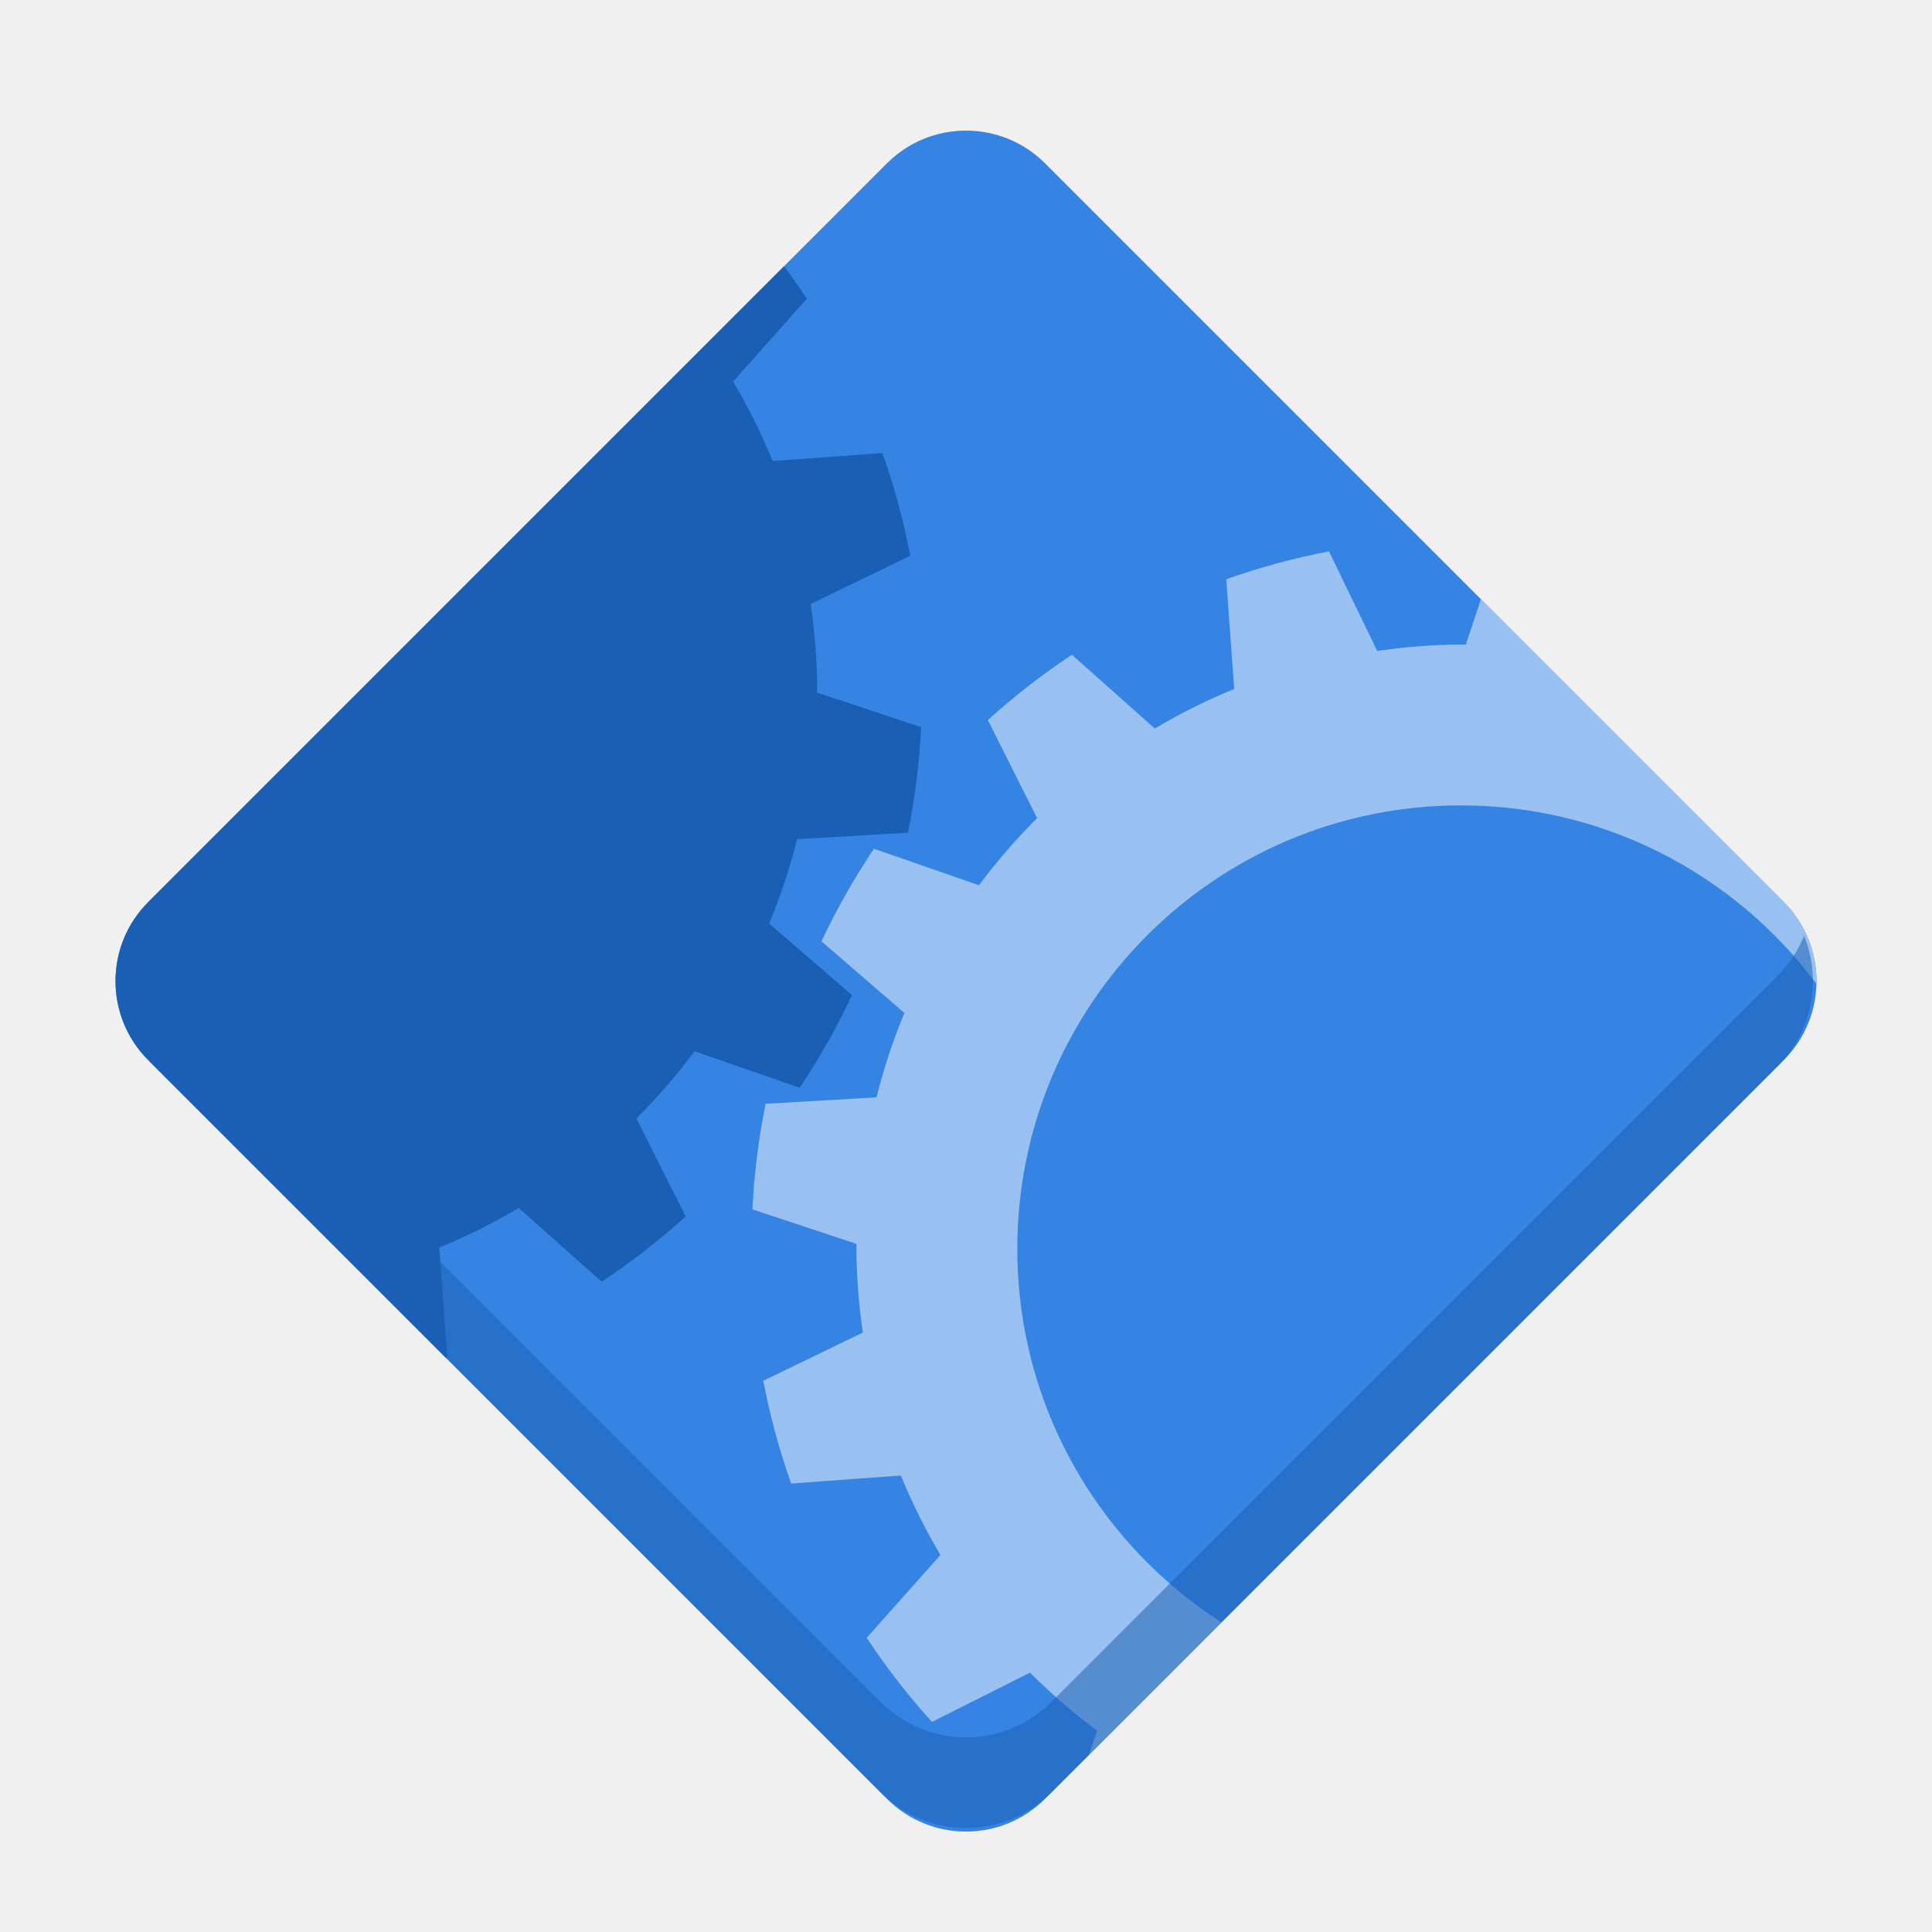
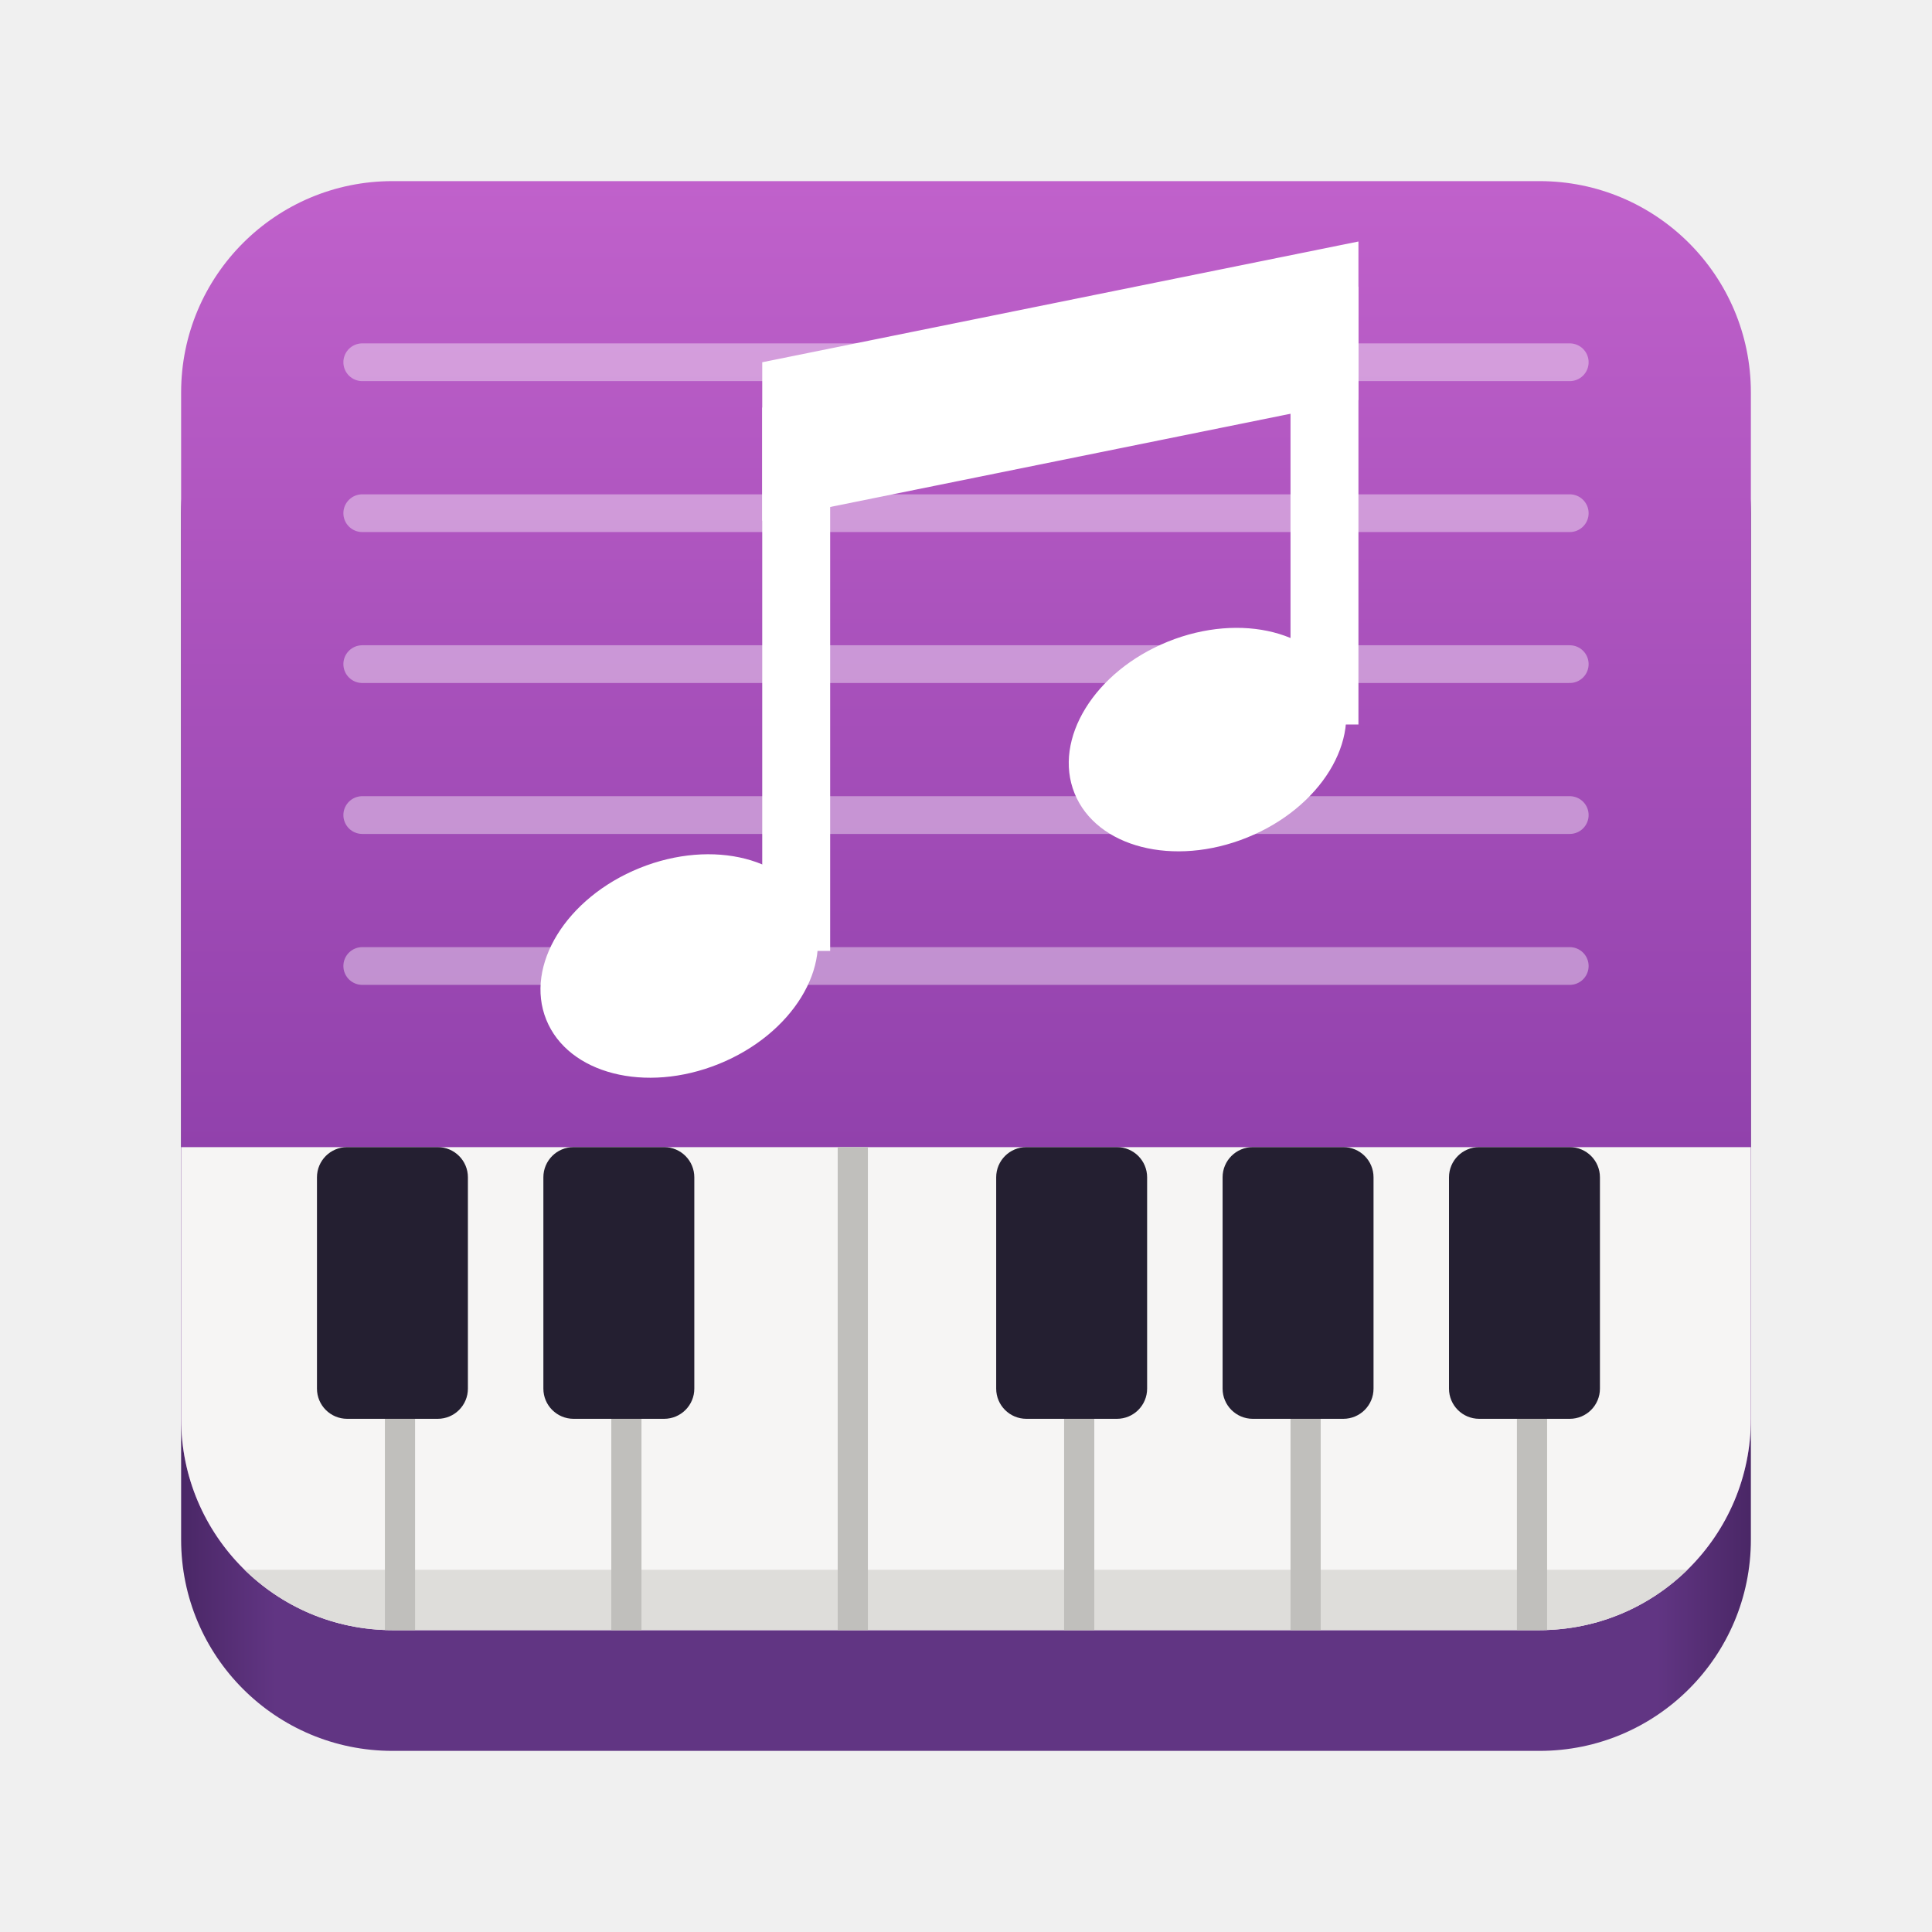
- <svg xmlns="http://www.w3.org/2000/svg" width="33.75mm" height="33.75mm" viewBox="0 0 33.75 33.75" version="1.1" id="svg974">
-   <defs id="defs968">
-     <clipPath clipPathUnits="userSpaceOnUse" id="clipPath18689">
-       <rect clip-path="none" transform="rotate(45)" ry="32" rx="32" y="123.999" x="486.037" height="362.943" width="362.943" id="rect18691" style="display:inline;opacity:1;vector-effect:none;fill:#4a86cf;fill-opacity:1;stroke:none;stroke-width:26.067;stroke-linecap:butt;stroke-linejoin:miter;stroke-miterlimit:4;stroke-dasharray:none;stroke-dashoffset:0;stroke-opacity:1;marker:none;marker-start:none;marker-mid:none;marker-end:none;paint-order:normal;enable-background:new" />
-     </clipPath>
-     <clipPath clipPathUnits="userSpaceOnUse" id="clipPath18689-3">
-       <rect clip-path="none" transform="rotate(45)" ry="32" rx="32" y="123.999" x="486.037" height="362.943" width="362.943" id="rect18691-6" style="display:inline;opacity:1;vector-effect:none;fill:#4a86cf;fill-opacity:1;stroke:none;stroke-width:26.067;stroke-linecap:butt;stroke-linejoin:miter;stroke-miterlimit:4;stroke-dasharray:none;stroke-dashoffset:0;stroke-opacity:1;marker:none;marker-start:none;marker-mid:none;marker-end:none;paint-order:normal;enable-background:new" />
+ <svg xmlns="http://www.w3.org/2000/svg" width="128" height="128" viewBox="0 0 128 128">
+   <defs>
+     <linearGradient id="face" x1="0" y1="12" x2="0" y2="76" gradientUnits="userSpaceOnUse">
+       <stop offset="0" stop-color="#c061cb" />
+       <stop offset="1" stop-color="#9141ac" />
+     </linearGradient>
+     <linearGradient id="side" x1="12" x2="116" gradientUnits="userSpaceOnUse">
+       <stop offset="0" stop-color="#4a2766" />
+       <stop offset="0.06" stop-color="#613583" />
+       <stop offset="0.94" stop-color="#613583" />
+       <stop offset="1" stop-color="#4a2766" />
+     </linearGradient>
+     <clipPath id="body">
+       <rect x="12" y="12" width="104" height="96" rx="14" />
    </clipPath>
  </defs>
-   <g id="layer1" transform="translate(-61.81982,-103.944)">
-     <g transform="matrix(0.2636723,0,0,0.2636723,61.81982,-529.397)" style="display:inline;stroke-width:0.25;enable-background:new" id="g1836">
-       <g transform="matrix(0.25,0,0,0.25,0,2295)" id="g18818" style="stroke-width:0.25">
-         <g style="stroke-width:0.27" transform="matrix(0.9260519,0,0,0.9260519,18.93073,50.87633)" id="g18590">
-           <g style="stroke-width:0.27" id="g18681" clip-path="url(#clipPath18689-3)">
-             <rect style="opacity:1;vector-effect:none;fill:#3584e4;fill-opacity:1;stroke:none;stroke-width:8.221;stroke-linecap:butt;stroke-linejoin:miter;stroke-miterlimit:4;stroke-dasharray:none;stroke-dashoffset:0;stroke-opacity:1;marker:none;marker-start:none;marker-mid:none;marker-end:none;paint-order:normal" id="rect18571" width="424" height="424" x="458.337" y="90.642" rx="10.092" ry="10.092" transform="matrix(0.6052817,0.6052817,-0.6052817,0.6052817,33.44063,99.07363)" clip-path="none" />
-             <circle style="opacity:1;vector-effect:none;fill:#f66151;fill-opacity:1;stroke:none;stroke-width:7.037;stroke-linecap:butt;stroke-linejoin:miter;stroke-miterlimit:4;stroke-dasharray:none;stroke-dashoffset:0;stroke-opacity:1;marker:none;marker-start:none;marker-mid:none;marker-end:none;paint-order:normal" id="path18706" cx="0" cy="0" r="0" transform="translate(0,-212)" />
-             <circle style="opacity:1;vector-effect:none;fill:#f66151;fill-opacity:1;stroke:none;stroke-width:7.037;stroke-linecap:butt;stroke-linejoin:miter;stroke-miterlimit:4;stroke-dasharray:none;stroke-dashoffset:0;stroke-opacity:1;marker:none;marker-start:none;marker-mid:none;marker-end:none;paint-order:normal" id="path18708" cx="0" cy="0" r="0" transform="translate(0,-212)" />
-             <path style="display:inline;opacity:1;vector-effect:none;fill:#98c1f1;fill-opacity:1;stroke:none;stroke-width:7.037;stroke-linecap:butt;stroke-linejoin:miter;stroke-miterlimit:4;stroke-dasharray:none;stroke-dashoffset:0;stroke-opacity:1;marker:none;marker-start:none;marker-mid:none;marker-end:none;paint-order:normal;enable-background:new" d="m 408.92,561.918 -9.886,29.829 a 172.971,172.971 0 0 0 -1.427,-0.071 172.971,172.971 0 0 0 -23.929,1.852 l -13.801,-28.501 a 203.293,203.293 0 0 0 -29.401,7.972 l 2.286,31.405 a 172.971,172.971 0 0 0 -22.732,11.319 l -23.718,-21.103 a 203.293,203.293 0 0 0 -24.059,18.674 l 14.099,28.073 a 172.971,172.971 0 0 0 -16.636,19.211 l -30.058,-10.448 a 203.293,203.293 0 0 0 -15.017,26.488 l 23.73,20.507 a 172.971,172.971 0 0 0 -7.985,24.143 l -31.73,1.849 a 203.293,203.293 0 0 0 -3.778,30.217 l 29.829,9.886 a 172.971,172.971 0 0 0 -0.071,1.427 172.971,172.971 0 0 0 1.852,23.929 l -28.501,13.801 a 203.293,203.293 0 0 0 7.972,29.401 l 31.405,-2.286 a 172.971,172.971 0 0 0 11.319,22.732 l -21.103,23.718 a 203.293,203.293 0 0 0 18.674,24.059 l 28.073,-14.099 a 172.971,172.971 0 0 0 19.211,16.636 l -10.448,30.058 a 203.293,203.293 0 0 0 26.488,15.017 l 20.507,-23.73 a 172.971,172.971 0 0 0 24.143,7.985 l 1.849,31.73 a 203.293,203.293 0 0 0 30.217,3.778 l 9.886,-29.829 a 172.971,172.971 0 0 0 1.427,0.071 172.971,172.971 0 0 0 23.929,-1.852 l 13.801,28.501 a 203.293,203.293 0 0 0 29.401,-7.972 l -2.286,-31.405 a 172.971,172.971 0 0 0 22.732,-11.319 l 23.718,21.103 A 203.293,203.293 0 0 0 532.96,916 l -14.099,-28.073 a 172.971,172.971 0 0 0 16.636,-19.211 l 30.058,10.448 a 203.293,203.293 0 0 0 15.017,-26.488 l -23.73,-20.507 a 172.971,172.971 0 0 0 7.985,-24.143 l 31.73,-1.849 a 203.293,203.293 0 0 0 3.778,-30.217 l -29.829,-9.886 a 172.971,172.971 0 0 0 0.071,-1.427 172.971,172.971 0 0 0 -1.852,-23.929 l 28.501,-13.801 a 203.293,203.293 0 0 0 -7.972,-29.401 l -31.405,2.286 a 172.971,172.971 0 0 0 -11.319,-22.732 l 21.103,-23.718 a 203.293,203.293 0 0 0 -18.674,-24.059 l -28.073,14.099 a 172.971,172.971 0 0 0 -19.211,-16.636 l 10.448,-30.058 A 203.293,203.293 0 0 0 485.636,581.681 l -20.507,23.73 a 172.971,172.971 0 0 0 -24.143,-7.985 l -1.849,-31.73 a 203.293,203.293 0 0 0 -30.217,-3.778 z M 397.607,637.722 A 126.926,126.926 0 0 1 524.532,764.647 126.926,126.926 0 0 1 397.607,891.572 126.926,126.926 0 0 1 270.682,764.647 126.926,126.926 0 0 1 397.607,637.722 Z" id="path18717-4" />
-             <path id="path18758" d="m 51.748,401.284 -9.886,29.829 c -0.476,-0.026 -0.951,-0.05 -1.427,-0.071 -8.01,0.062 -16.005,0.681 -23.929,1.852 L 2.706,404.392 c -9.986,1.918 -19.814,4.583 -29.401,7.972 l 2.286,31.405 c -7.844,3.211 -15.442,6.994 -22.732,11.319 l -23.718,-21.103 c -8.475,5.614 -16.518,11.857 -24.059,18.674 l 14.099,28.073 c -6.009,5.987 -11.569,12.408 -16.636,19.211 l -30.058,-10.448 c -5.661,8.442 -10.68,17.296 -15.017,26.488 l 23.73,20.507 c -3.25,7.841 -5.919,15.91 -7.985,24.143 l -31.73,1.849 c -2.013,9.964 -3.276,20.064 -3.778,30.217 l 29.829,9.886 c -0.026,0.476 -0.05,0.951 -0.071,1.427 0.062,8.01 0.681,16.005 1.852,23.929 l -28.501,13.801 c 1.918,9.986 4.583,19.814 7.972,29.401 l 31.405,-2.286 c 3.211,7.844 6.994,15.442 11.319,22.732 l -21.103,23.718 c 5.614,8.475 11.857,16.518 18.674,24.059 l 28.073,-14.099 c 5.987,6.009 12.408,11.569 19.211,16.636 l -10.448,30.058 c 8.442,5.661 17.296,10.68 26.488,15.017 l 20.507,-23.73 c 7.841,3.25 15.91,5.919 24.143,7.985 l 1.849,31.73 c 9.964,2.013 20.064,3.276 30.217,3.778 l 9.886,-29.829 c 0.476,0.026 0.951,0.05 1.427,0.071 8.01,-0.062 16.005,-0.681 23.929,-1.852 l 13.801,28.501 c 9.986,-1.918 19.814,-4.583 29.401,-7.972 l -2.286,-31.405 c 7.844,-3.211 15.442,-6.994 22.732,-11.319 l 23.718,21.103 c 8.475,-5.614 16.518,-11.857 24.059,-18.674 l -14.099,-28.073 c 6.009,-5.987 11.569,-12.408 16.636,-19.211 l 30.058,10.448 c 5.661,-8.442 10.68,-17.296 15.017,-26.488 l -23.73,-20.507 c 3.25,-7.841 5.919,-15.91 7.985,-24.143 l 31.73,-1.849 c 2.013,-9.964 3.276,-20.064 3.778,-30.217 l -29.829,-9.886 c 0.026,-0.476 0.05,-0.951 0.071,-1.427 -0.062,-8.01 -0.681,-16.005 -1.852,-23.929 l 28.501,-13.801 c -1.918,-9.986 -4.583,-19.814 -7.972,-29.401 l -31.405,2.286 c -3.211,-7.844 -6.994,-15.442 -11.319,-22.732 l 21.103,-23.718 c -5.614,-8.475 -11.857,-16.518 -18.674,-24.059 l -28.073,14.099 c -5.987,-6.009 -12.408,-11.569 -19.211,-16.636 l 10.448,-30.058 c -8.442,-5.661 -17.296,-10.68 -26.488,-15.017 l -20.507,23.73 c -7.841,-3.25 -15.91,-5.919 -24.143,-7.985 l -1.849,-31.73 c -9.964,-2.013 -20.064,-3.276 -30.217,-3.778 z" style="display:inline;opacity:1;vector-effect:none;fill:#1a5fb4;fill-opacity:1;stroke:none;stroke-width:7.037;stroke-linecap:butt;stroke-linejoin:miter;stroke-miterlimit:4;stroke-dasharray:none;stroke-dashoffset:0;stroke-opacity:1;marker:none;marker-start:none;marker-mid:none;marker-end:none;paint-order:normal;enable-background:new" />
-           </g>
-         </g>
-         <path style="display:inline;opacity:0.534;vector-effect:none;fill:#1a5fb4;fill-opacity:1;stroke:none;stroke-width:1.629;stroke-linecap:butt;stroke-linejoin:miter;stroke-miterlimit:4;stroke-dasharray:none;stroke-dashoffset:0;stroke-opacity:1;marker:none;marker-start:none;marker-mid:none;marker-end:none;paint-order:normal;enable-background:new" clip-path="none" d="m 8.477,2676 c -1.171,2.887 -0.583,6.308 1.766,8.656 l 48.102,48.102 c 3.134,3.134 8.179,3.134 11.312,0 l 48.102,-48.102 c 2.348,-2.348 2.937,-5.77 1.766,-8.656 -0.392,0.966 -0.98,1.871 -1.766,2.656 l -48.102,48.102 c -3.134,3.134 -8.179,3.134 -11.312,0 L 10.242,2678.656 C 9.457,2677.871 8.868,2676.965 8.477,2676 Z" transform="matrix(4,0,0,4,0,-10028)" id="rect18571-6" />
-       </g>
-       <rect y="2402" x="-1.5000001e-06" height="128" width="128" id="rect9125-7-2" style="display:inline;opacity:1;vector-effect:none;fill:none;fill-opacity:1;stroke:none;stroke-width:1.25;stroke-linecap:butt;stroke-linejoin:miter;stroke-miterlimit:4;stroke-dasharray:none;stroke-dashoffset:0;stroke-opacity:1;marker:none;marker-start:none;marker-mid:none;marker-end:none;paint-order:normal;enable-background:new" />
+   <rect x="12" y="20" width="104" height="96" rx="14" fill="url(#side)" />
+   <rect x="12" y="12" width="104" height="96" rx="14" fill="url(#face)" />
+   <g clip-path="url(#body)">
+     <rect x="12" y="76" width="104" height="32" fill="#f6f5f4" />
+     <rect x="12" y="104" width="104" height="4" fill="#deddda" />
+     <g fill="#c0bfbc">
+       <rect x="25.5" y="76" width="2" height="32" />
+       <rect x="40.5" y="76" width="2" height="32" />
+       <rect x="55.5" y="76" width="2" height="32" />
+       <rect x="70.5" y="76" width="2" height="32" />
+       <rect x="85.5" y="76" width="2" height="32" />
+       <rect x="100.5" y="76" width="2" height="32" />
+     </g>
+     <g fill="#241f31">
+       <rect x="21" y="76" width="10" height="18" rx="2" />
+       <rect x="36" y="76" width="10" height="18" rx="2" />
+       <rect x="66" y="76" width="10" height="18" rx="2" />
+       <rect x="81" y="76" width="10" height="18" rx="2" />
+       <rect x="96" y="76" width="10" height="18" rx="2" />
    </g>
  </g>
+   <path d="M24 24H104M24 34H104M24 44H104M24 54H104M24 64H104" stroke="#ffffff" stroke-opacity=".4" stroke-width="2.5" stroke-linecap="round" />
+   <g fill="#ffffff">
+     <ellipse cx="45" cy="64" rx="9.5" ry="7" transform="rotate(-22 45 64)" />
+     <ellipse cx="80" cy="49" rx="9.5" ry="7" transform="rotate(-22 80 49)" />
+     <rect x="50.5" y="27" width="4.5" height="36" />
+     <rect x="85.5" y="19" width="4.5" height="29" />
+     <path d="M50.5 24 L90 16 V26.5 L50.5 34.5 Z" />
+   </g>
</svg>
